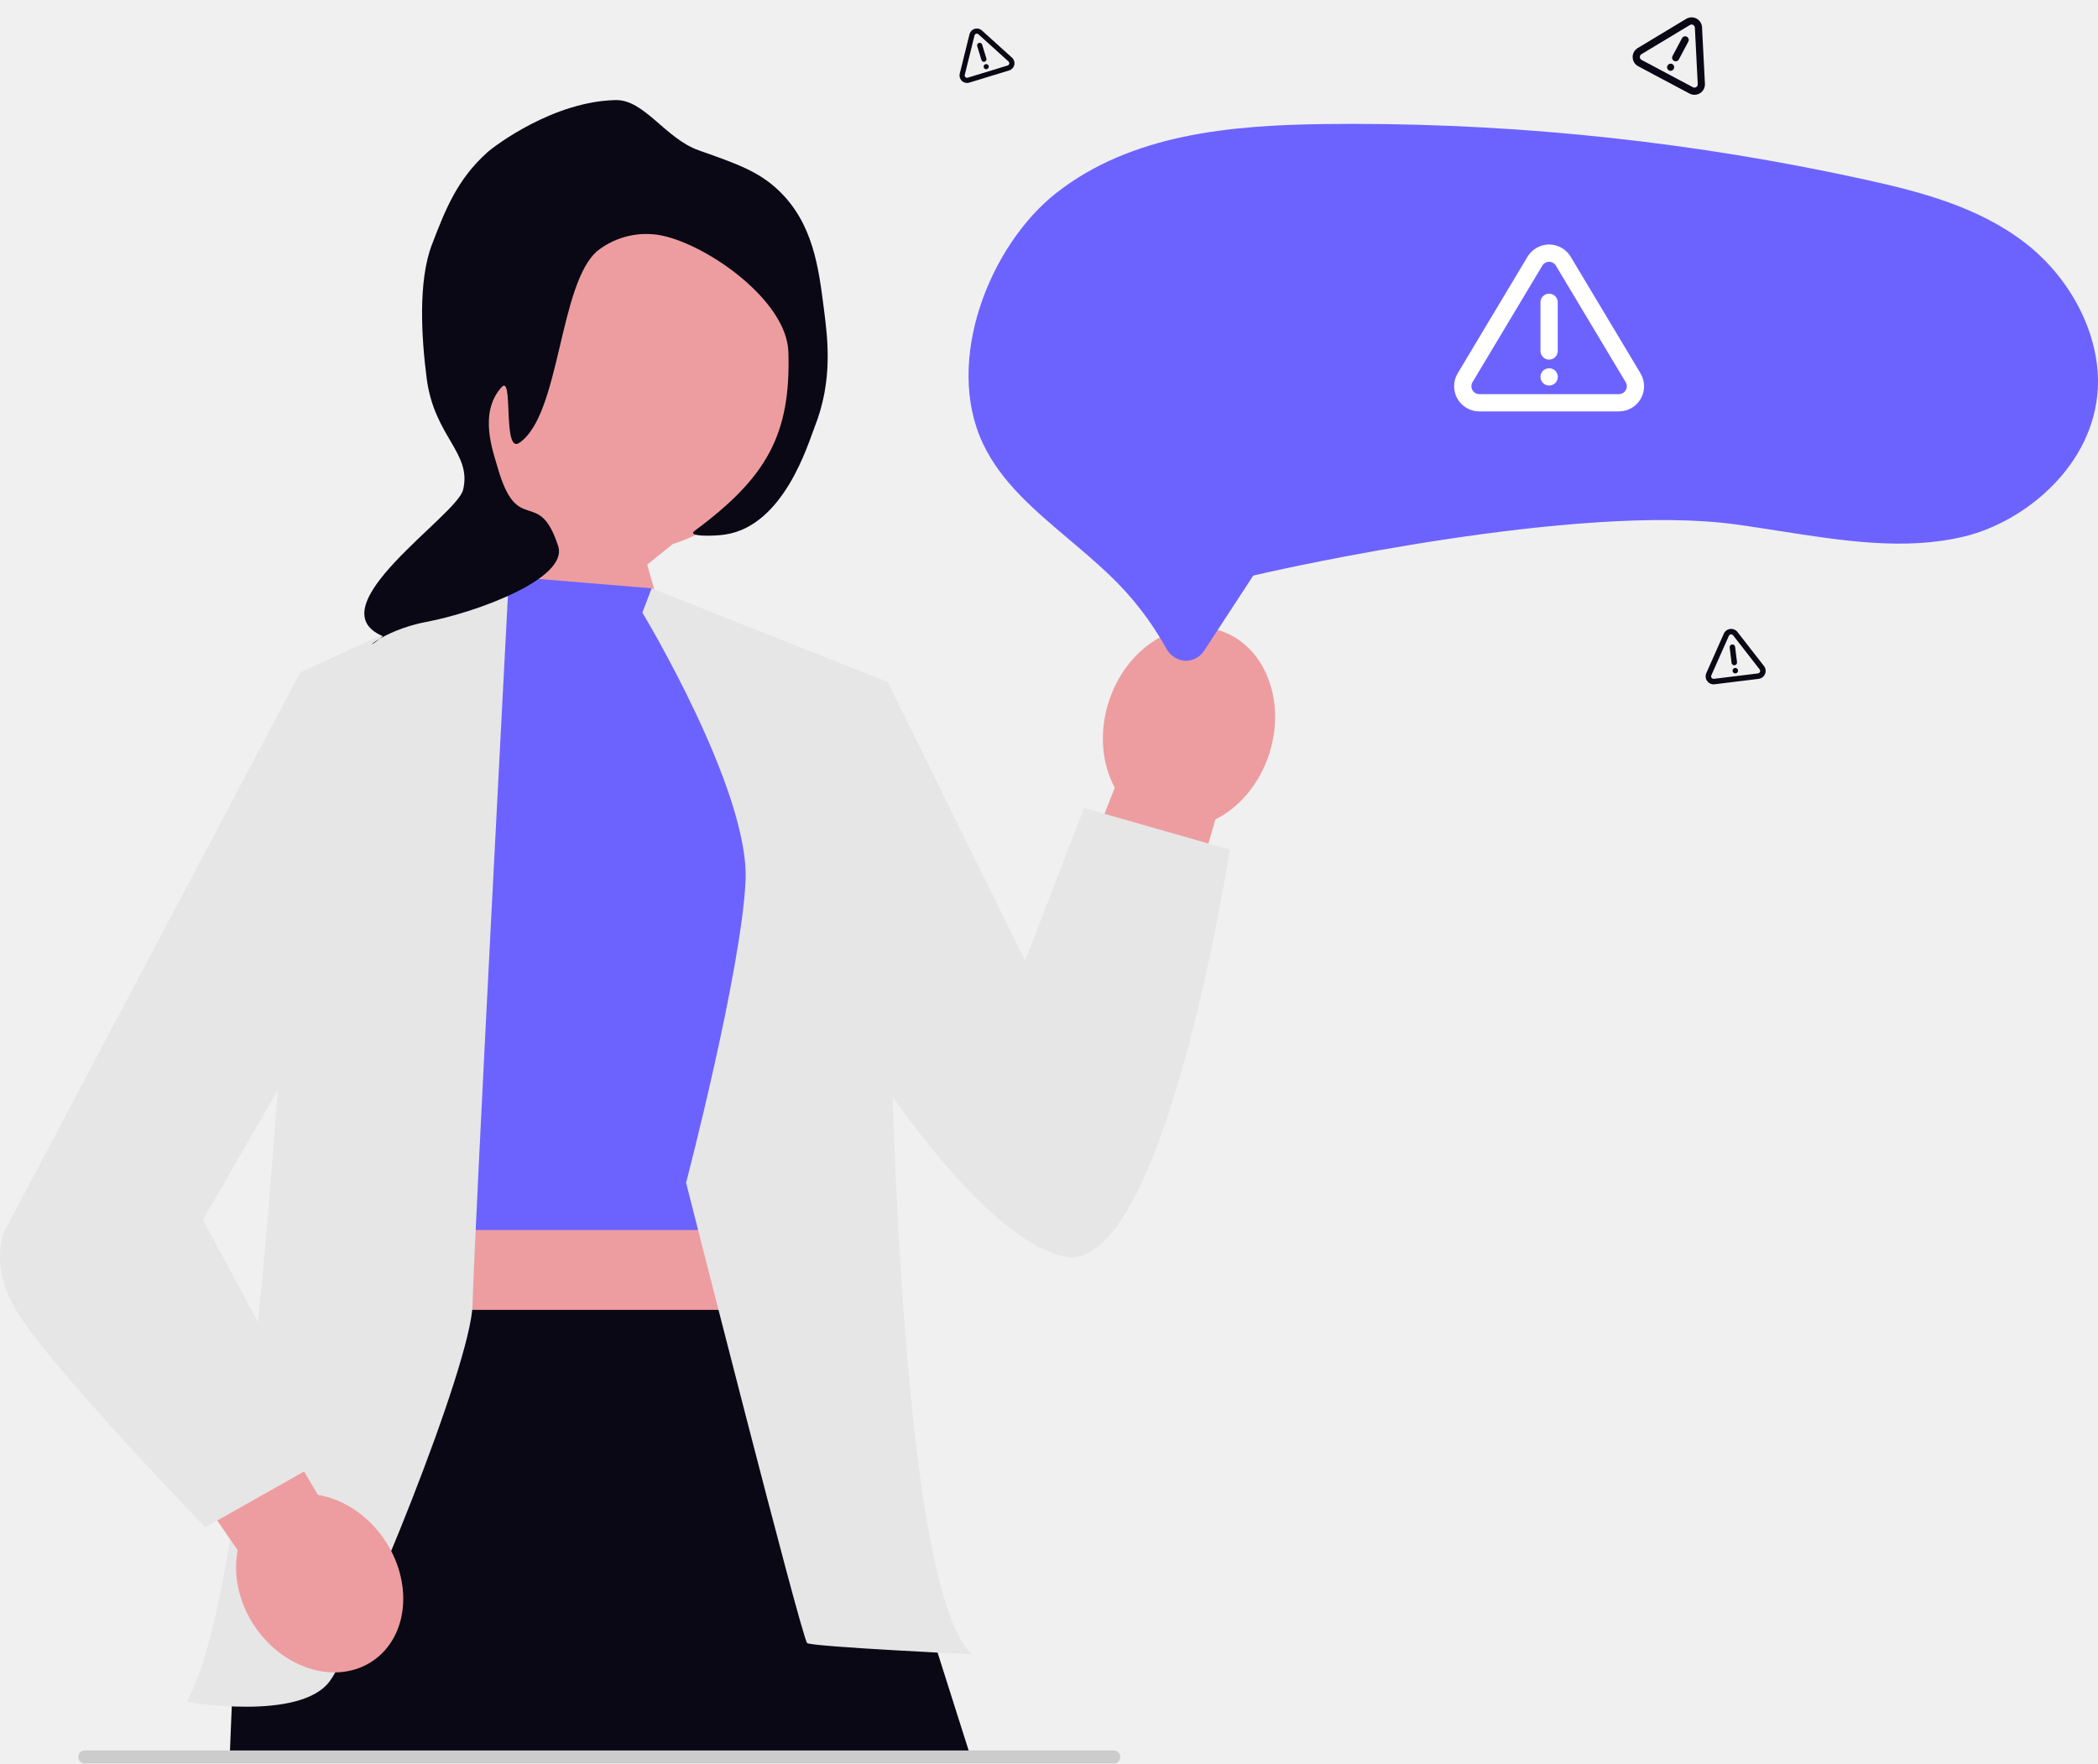
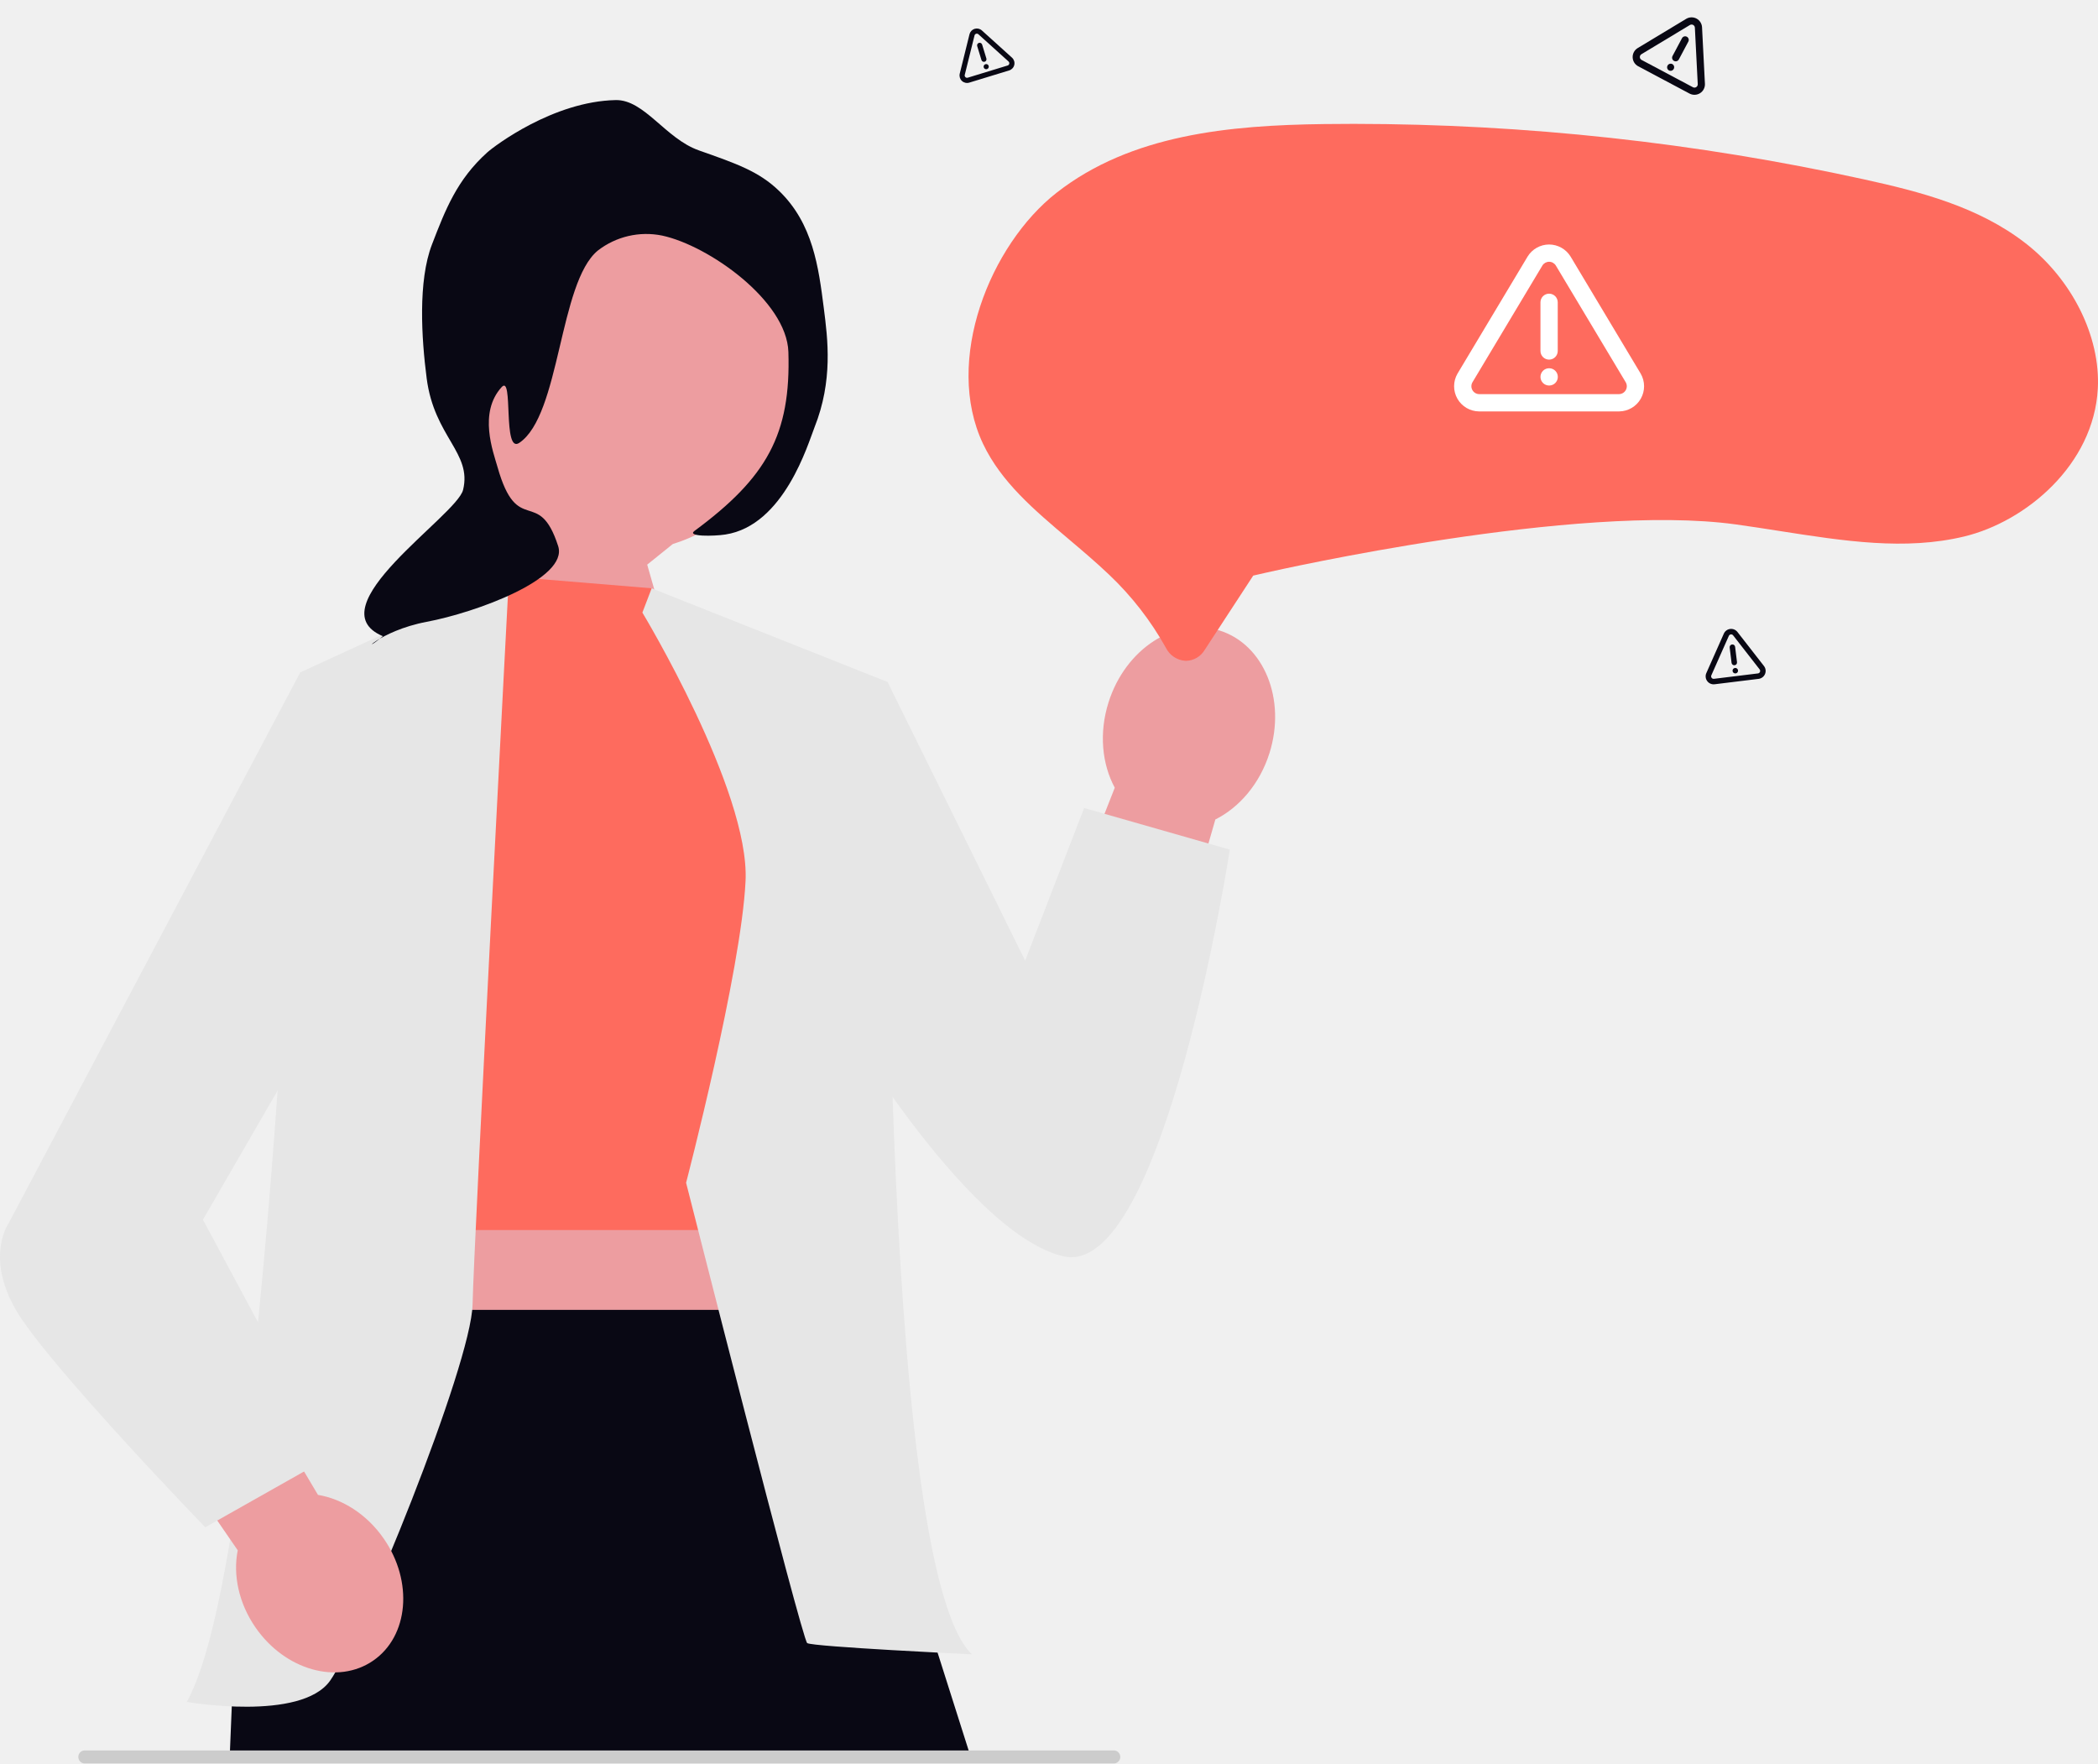
<svg xmlns="http://www.w3.org/2000/svg" width="813.04" height="683.381" viewBox="0 0 813.04 683.381" role="img" artist="Katerina Limpitsouni" source="https://undraw.co/">
  <g transform="translate(-553.48 -178.918)">
    <path d="M174.447,75.484a66.379,66.379,0,1,1,86.266,63.344l-9.9,7.974,17.767,62.185-20.7,14.646-65.417-54.514s14.132-18,21.711-38.3a66.307,66.307,0,0,1-29.728-55.338Z" transform="translate(553.479 250.932)" fill="#ed9da0" />
    <path d="M470.989,245.556,423.431,410.821l-48.1-33.379,56.676-144.191c-4.943-9.154-6.171-21.185-2.417-33.078,6.569-20.809,25.855-33.271,43.076-27.835s25.857,26.712,19.288,47.521c-3.754,11.893-11.668,21.038-20.97,25.7Z" transform="translate(553.479 250.932)" fill="#ed9da0" />
    <rect width="171.552" height="199.807" transform="translate(694.197 561.744)" fill="#ed9da0" />
    <path d="M130.186,435.608,91.274,553.849l-2.318,56.536H376.665L321.177,435.608Z" transform="translate(553.479 250.932)" fill="#090814" />
    <path d="M431.948,611.367H32.511a2.539,2.539,0,0,1,0-5.023H431.948a2.533,2.533,0,0,1,0,5.023Z" transform="translate(553.479 250.932)" fill="#ccc" />
-     <path d="M198.3,151.484l-40.781,93.13,4.035,160.059H299.389l4.327-169.834-51.172-78.874Z" transform="translate(553.479 250.932)" fill="#6c63ff" />
+     <path d="M198.3,151.484l-40.781,93.13,4.035,160.059H299.389l4.327-169.834-51.172-78.874Z" transform="translate(553.479 250.932)" fill="#fe6b5e" />
    <path d="M116.371,188.543s-11.939,342.471-44,398.987c0,0,44.3,7.72,55.57-8.247s54.727-122.271,55.2-145.813,14.086-282.1,14.086-282.1l-80.858,37.173Z" transform="translate(553.479 250.932)" fill="#e6e6e6" />
    <path d="M248.944,165.377l3.6-9.411,91.407,36.3S339.686,534.514,376.69,569.1c0,0-61.82-2.949-63.873-4.365s-46.934-178.392-46.934-178.392,21.395-81.986,23.046-116.993-39.986-103.97-39.986-103.97Z" transform="translate(553.479 250.932)" fill="#e6e6e6" />
    <path d="M320.758,198.956l23.193-6.691,53.329,108,22.855-59.155L476.6,257.247s-25.666,166.562-64.469,157.6-91.375-100.428-91.375-100.428V198.956Z" transform="translate(553.479 250.932)" fill="#e6e6e6" />
    <path d="M92.13,528.775,14.3,415.627l35.781-31.48L123.22,507.293c9.486,1.582,18.967,7.508,25.522,16.993,11.468,16.6,9.631,37.744-4.1,47.235S110.468,575.253,99,558.657c-6.554-9.485-8.744-20.449-6.87-29.882Z" transform="translate(553.479 250.932)" fill="#ed9da0" />
    <path d="M130.186,198.091l-13.815-9.549L3.361,402s-9.173,12.872,2.792,33.611S79.545,519.86,79.545,519.86l48.4-27.337-49.3-91.87,46.466-80.374,5.071-122.187Z" transform="translate(553.479 250.932)" fill="#e6e6e6" />
    <path d="M361.431,19.483c14.844,5.216,23.337,8.2,31.118,15.7,13.141,12.661,15.311,29.58,17.325,45.3,1.577,12.3,3.616,28.2-3.6,46.368-2.458,6.2-11.737,38.016-34.555,41.506-4.481.686-15,.865-11.97-1.374,28.067-20.72,37.4-37.423,36.419-69.358-.611-19.844-30.931-41.267-48.933-45.117a30.661,30.661,0,0,0-24.911,5.8c-15.131,12.422-14.487,63.79-30.443,74.527-6.562,4.417-2.191-26.67-6.813-21.629-9.122,9.946-3.272,25.168-1.631,30.979,7.776,27.518,15.922,7.168,23.509,30.666,4.084,12.633-31.941,25.759-50.952,29.34-18.743,3.531-26.822,13.752-16.974,5.566-26.494-11.119,28.6-46.627,31.075-56.691,3.539-14.382-11.156-20.514-14.1-43.2-2.013-15.514-3.428-37.7,2.054-51.925,5.172-13.431,9.664-25.088,21.416-35.659C282.294,17.747,305.079.489,329.24,0c11.123-.223,19.3,14.941,32.192,19.474h0Z" transform="translate(462.839 217.703)" fill="#090814" />
-     <path d="M562.316,542.2c-.126,0-.252,0-.38-.009a9.051,9.051,0,0,1-7.429-5.025,118.731,118.731,0,0,0-21.971-28.3c-5.156-4.9-10.544-9.459-15.755-13.867-13.442-11.367-26.1-22.073-33.129-36.866-15.321-32.257,2.722-77.185,28.5-97.334,28.912-22.6,66.94-26.143,103.729-26.607q5.735-.072,11.477-.072h0a925.618,925.618,0,0,1,197.621,21.49c21.677,4.756,44.368,10.583,62.6,24.724,18.126,14.057,29.143,36.193,28.068,56.4-1.569,29.493-27.858,51.531-51.8,57.292-22.817,5.487-46.52,1.779-71.614-2.148-5.54-.866-11.268-1.763-16.932-2.542-61.56-8.462-177.2,17.621-182.1,18.735l-4.854,1.105L569.519,538a8.621,8.621,0,0,1-7.2,4.208Z" transform="translate(450.801 -107.199)" fill="#6c63ff" />
+     <path d="M562.316,542.2c-.126,0-.252,0-.38-.009a9.051,9.051,0,0,1-7.429-5.025,118.731,118.731,0,0,0-21.971-28.3c-5.156-4.9-10.544-9.459-15.755-13.867-13.442-11.367-26.1-22.073-33.129-36.866-15.321-32.257,2.722-77.185,28.5-97.334,28.912-22.6,66.94-26.143,103.729-26.607q5.735-.072,11.477-.072h0a925.618,925.618,0,0,1,197.621,21.49c21.677,4.756,44.368,10.583,62.6,24.724,18.126,14.057,29.143,36.193,28.068,56.4-1.569,29.493-27.858,51.531-51.8,57.292-22.817,5.487-46.52,1.779-71.614-2.148-5.54-.866-11.268-1.763-16.932-2.542-61.56-8.462-177.2,17.621-182.1,18.735l-4.854,1.105L569.519,538a8.621,8.621,0,0,1-7.2,4.208Z" transform="translate(450.801 -107.199)" fill="#fe6b5e" />
    <g transform="translate(-377.562 -54.635) rotate(-17)">
      <path d="M12,15.637a1,1,0,0,1-1-1V9a1,1,0,0,1,2,0v5.637A1,1,0,0,1,12,15.637Z" transform="translate(1168 614.363)" fill="#090814" />
      <path d="M12,1.668a2.93,2.93,0,0,1,2.492,1.4l0,0L22.6,16.612l.008.014A2.914,2.914,0,0,1,20.119,21H3.882a2.914,2.914,0,0,1-2.491-4.371l.008-.014L9.489,3.1l.019-.032A2.93,2.93,0,0,1,12,1.668Zm.78,2.438A.914.914,0,0,0,11.23,4.09l-.009.015L3.12,17.631A.914.914,0,0,0,3.9,19H20.1a.914.914,0,0,0,.78-1.365Z" transform="translate(1168 615)" fill="#090814" />
      <path d="M12.01,17H12a1,1,0,0,1,0-2h.01a1,1,0,0,1,0,2Z" transform="translate(1168 616)" fill="#090814" />
    </g>
    <g transform="translate(454.737 -914.381) rotate(28)">
      <g transform="translate(1169.002 616.668)">
        <path d="M12.394,18.642A1.394,1.394,0,0,1,11,17.249V9.394a1.394,1.394,0,0,1,2.787,0v7.855A1.394,1.394,0,0,1,12.394,18.642Z" transform="translate(2.933 -0.063)" fill="#090814" />
        <path d="M16.329,1.668A4.084,4.084,0,0,1,19.8,3.624l0,.006L31.1,22.494l.012.02A4.061,4.061,0,0,1,27.642,28.6H5.015a4.061,4.061,0,0,1-3.471-6.091l.011-.019L12.83,3.669l.026-.044A4.084,4.084,0,0,1,16.329,1.668Zm1.088,3.4a1.274,1.274,0,0,0-2.161-.023l-.012.021L3.953,23.913a1.274,1.274,0,0,0,1.087,1.9H27.617a1.274,1.274,0,0,0,1.087-1.9Z" transform="translate(-1.002 -1.668)" fill="#090814" />
        <path d="M12.408,17.787h-.014a1.394,1.394,0,0,1,0-2.787h.014a1.394,1.394,0,0,1,0,2.787Z" transform="translate(2.933 4.973)" fill="#090814" />
      </g>
    </g>
    <g transform="translate(-23.074 -45.527) rotate(-7)">
      <g transform="translate(1169.002 616.668)">
        <path d="M12.063,16.117A1.063,1.063,0,0,1,11,15.054V9.063a1.063,1.063,0,0,1,2.126,0v5.991A1.063,1.063,0,0,1,12.063,16.117Z" transform="translate(-0.373 -1.946)" fill="#090814" />
        <path d="M12.692,1.668A3.115,3.115,0,0,1,15.341,3.16l0,0L23.96,17.553l.009.015a3.1,3.1,0,0,1-2.648,4.644H4.063a3.1,3.1,0,0,1-2.648-4.646l.009-.015,8.6-14.358.02-.034A3.115,3.115,0,0,1,12.692,1.668Zm.83,2.592a.972.972,0,0,0-1.648-.017l-.009.016L3.253,18.635a.972.972,0,0,0,.829,1.451H21.3a.972.972,0,0,0,.829-1.45Z" transform="translate(-1.002 -1.668)" fill="#090814" />
        <path d="M12.074,17.126h-.011a1.063,1.063,0,1,1,0-2.126h.011a1.063,1.063,0,1,1,0,2.126Z" transform="translate(-0.373 0.234)" fill="#090814" />
      </g>
    </g>
    <g transform="translate(-52.001 -343.001)">
      <g transform="translate(1169.002 616.668)">
        <path d="M14.346,33.556A3.346,3.346,0,0,1,11,30.209V11.346a3.346,3.346,0,0,1,6.693,0V30.209A3.346,3.346,0,0,1,14.346,33.556Z" transform="translate(22.457 11.059)" fill="#fff" />
        <path d="M37.806,1.668a9.806,9.806,0,0,1,8.34,4.7l.009.015,27.126,45.3.028.048a9.751,9.751,0,0,1-8.335,14.622H10.639A9.751,9.751,0,0,1,2.3,51.72l.027-.046L29.4,6.473q.03-.054.062-.107A9.806,9.806,0,0,1,37.806,1.668Zm2.612,8.16a3.059,3.059,0,0,0-5.189-.055l-.03.051L8.089,55.086a3.059,3.059,0,0,0,2.61,4.569H64.913a3.059,3.059,0,0,0,2.609-4.566Z" transform="translate(-1.002 -1.668)" fill="#fff" />
        <path d="M14.38,21.693h-.033a3.346,3.346,0,0,1,0-6.693h.033a3.346,3.346,0,1,1,0,6.693Z" transform="translate(22.457 32.961)" fill="#fff" />
      </g>
    </g>
  </g>
</svg>
